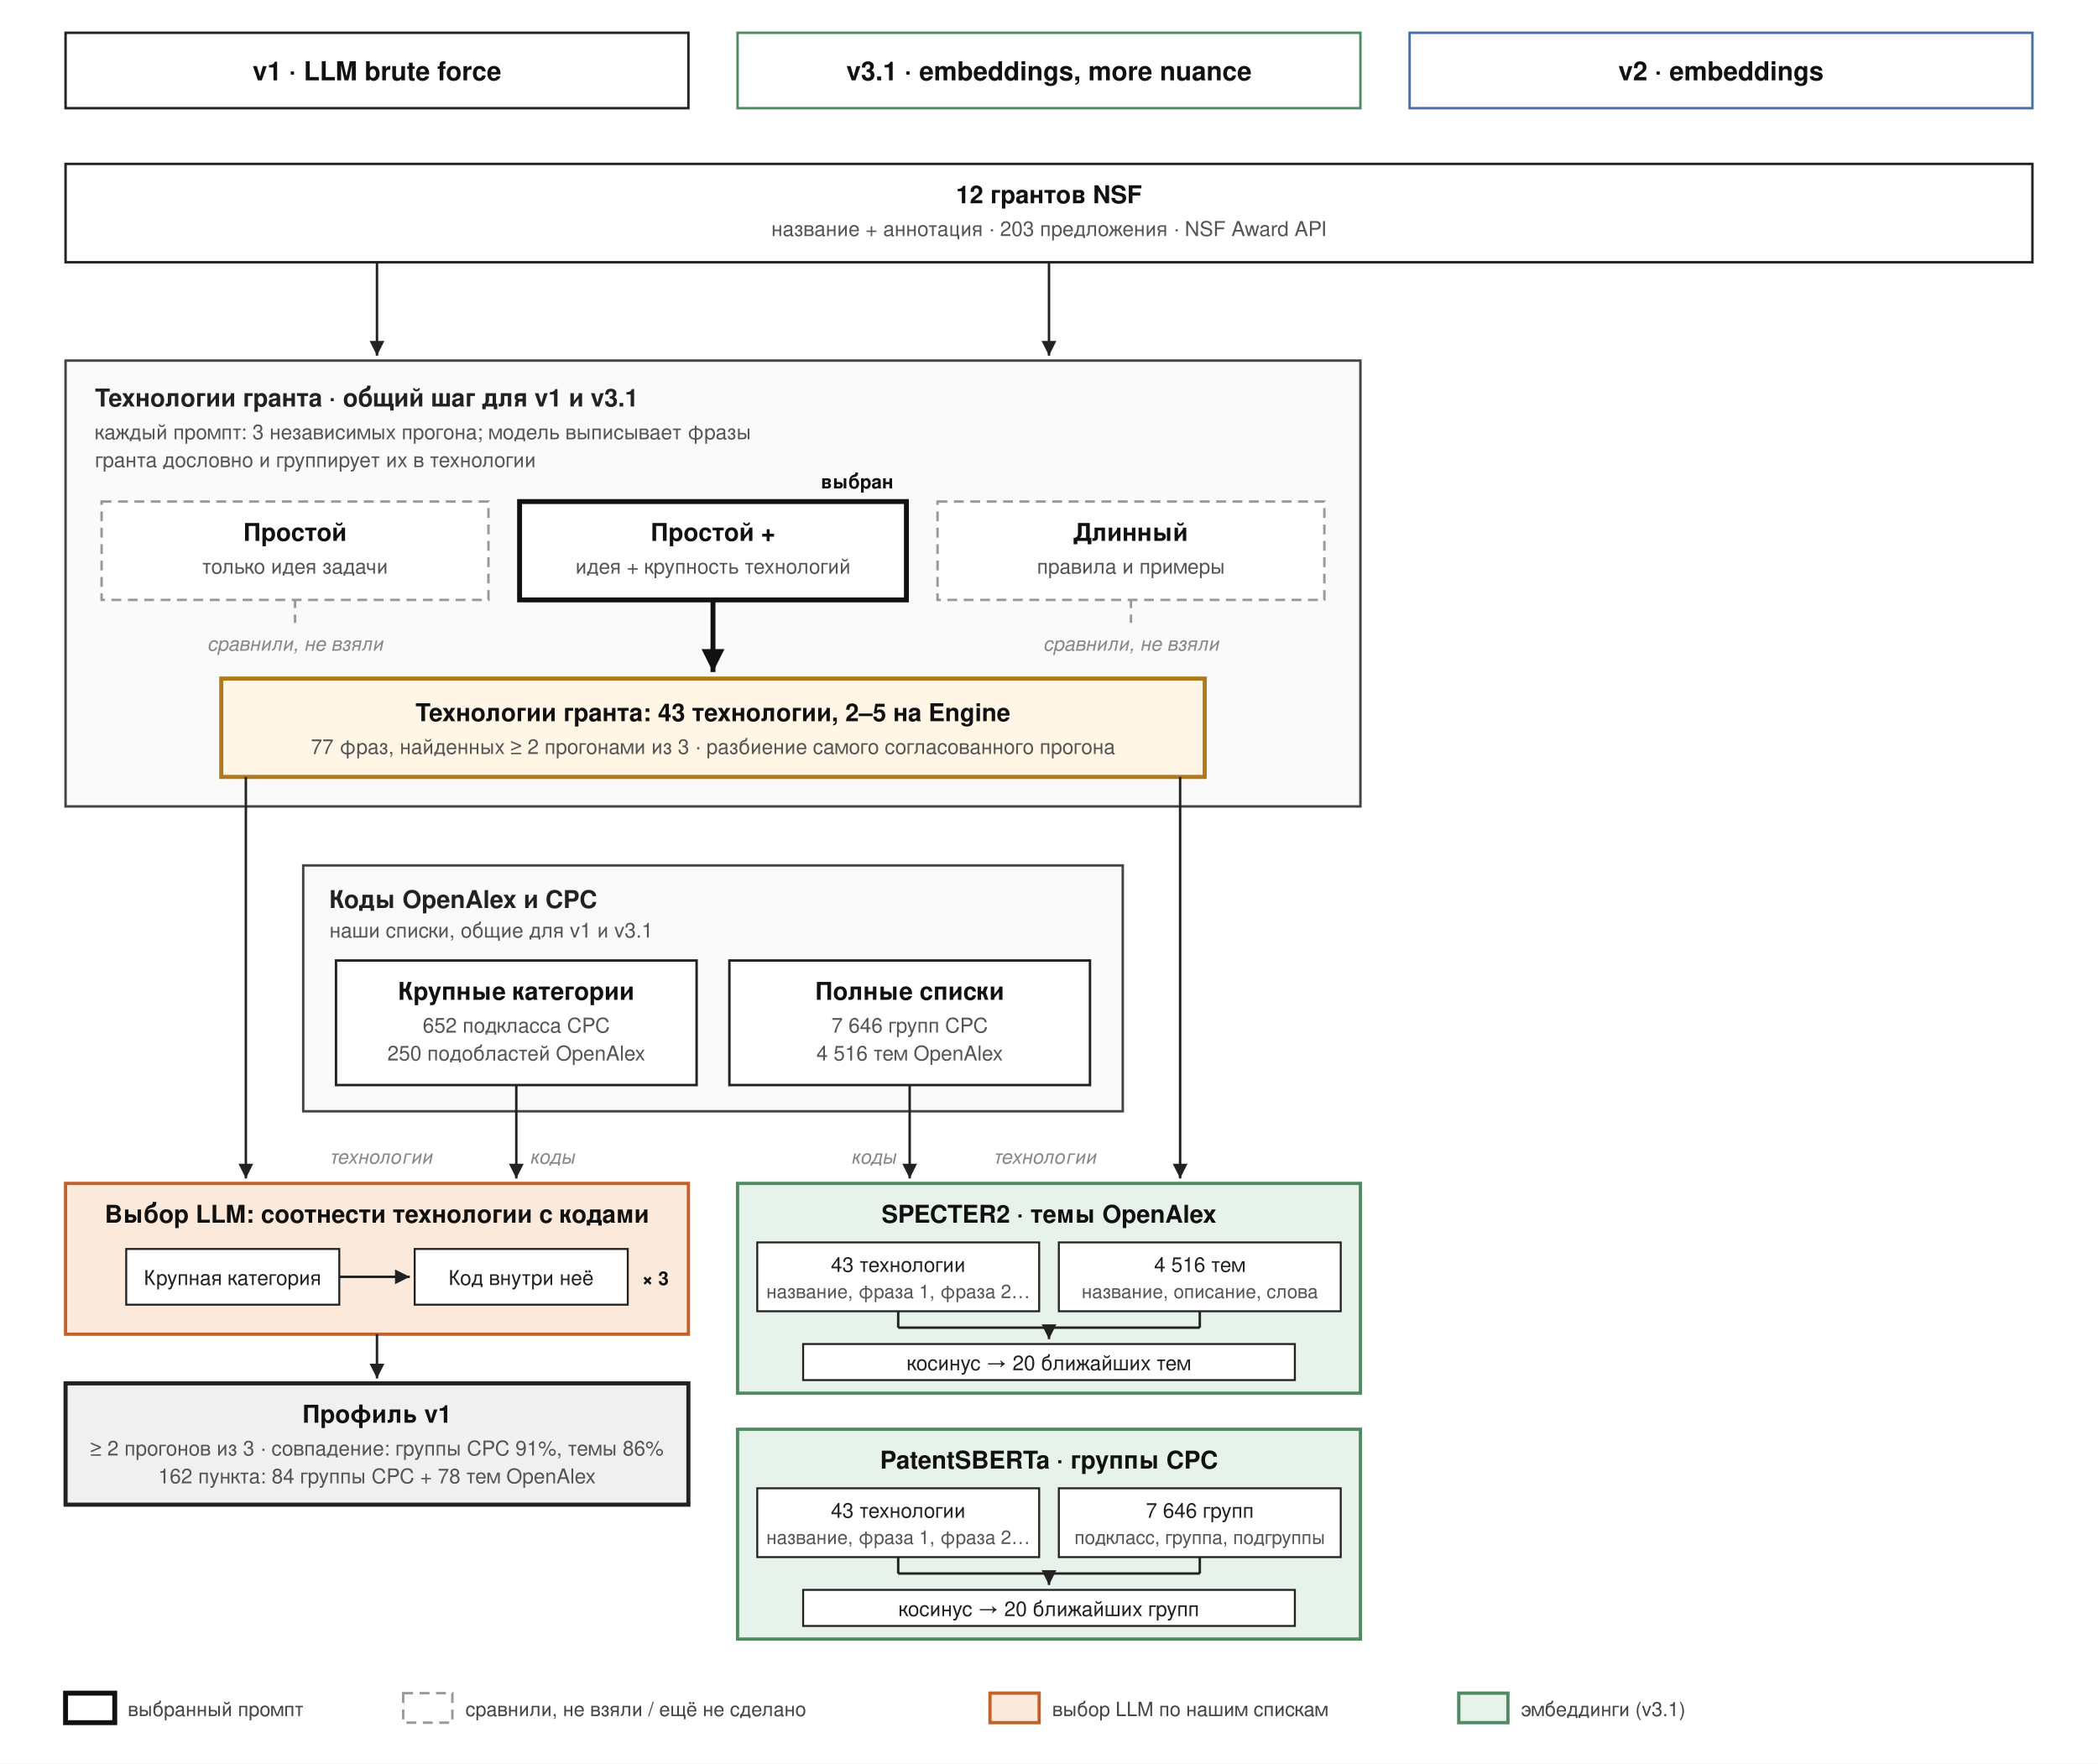
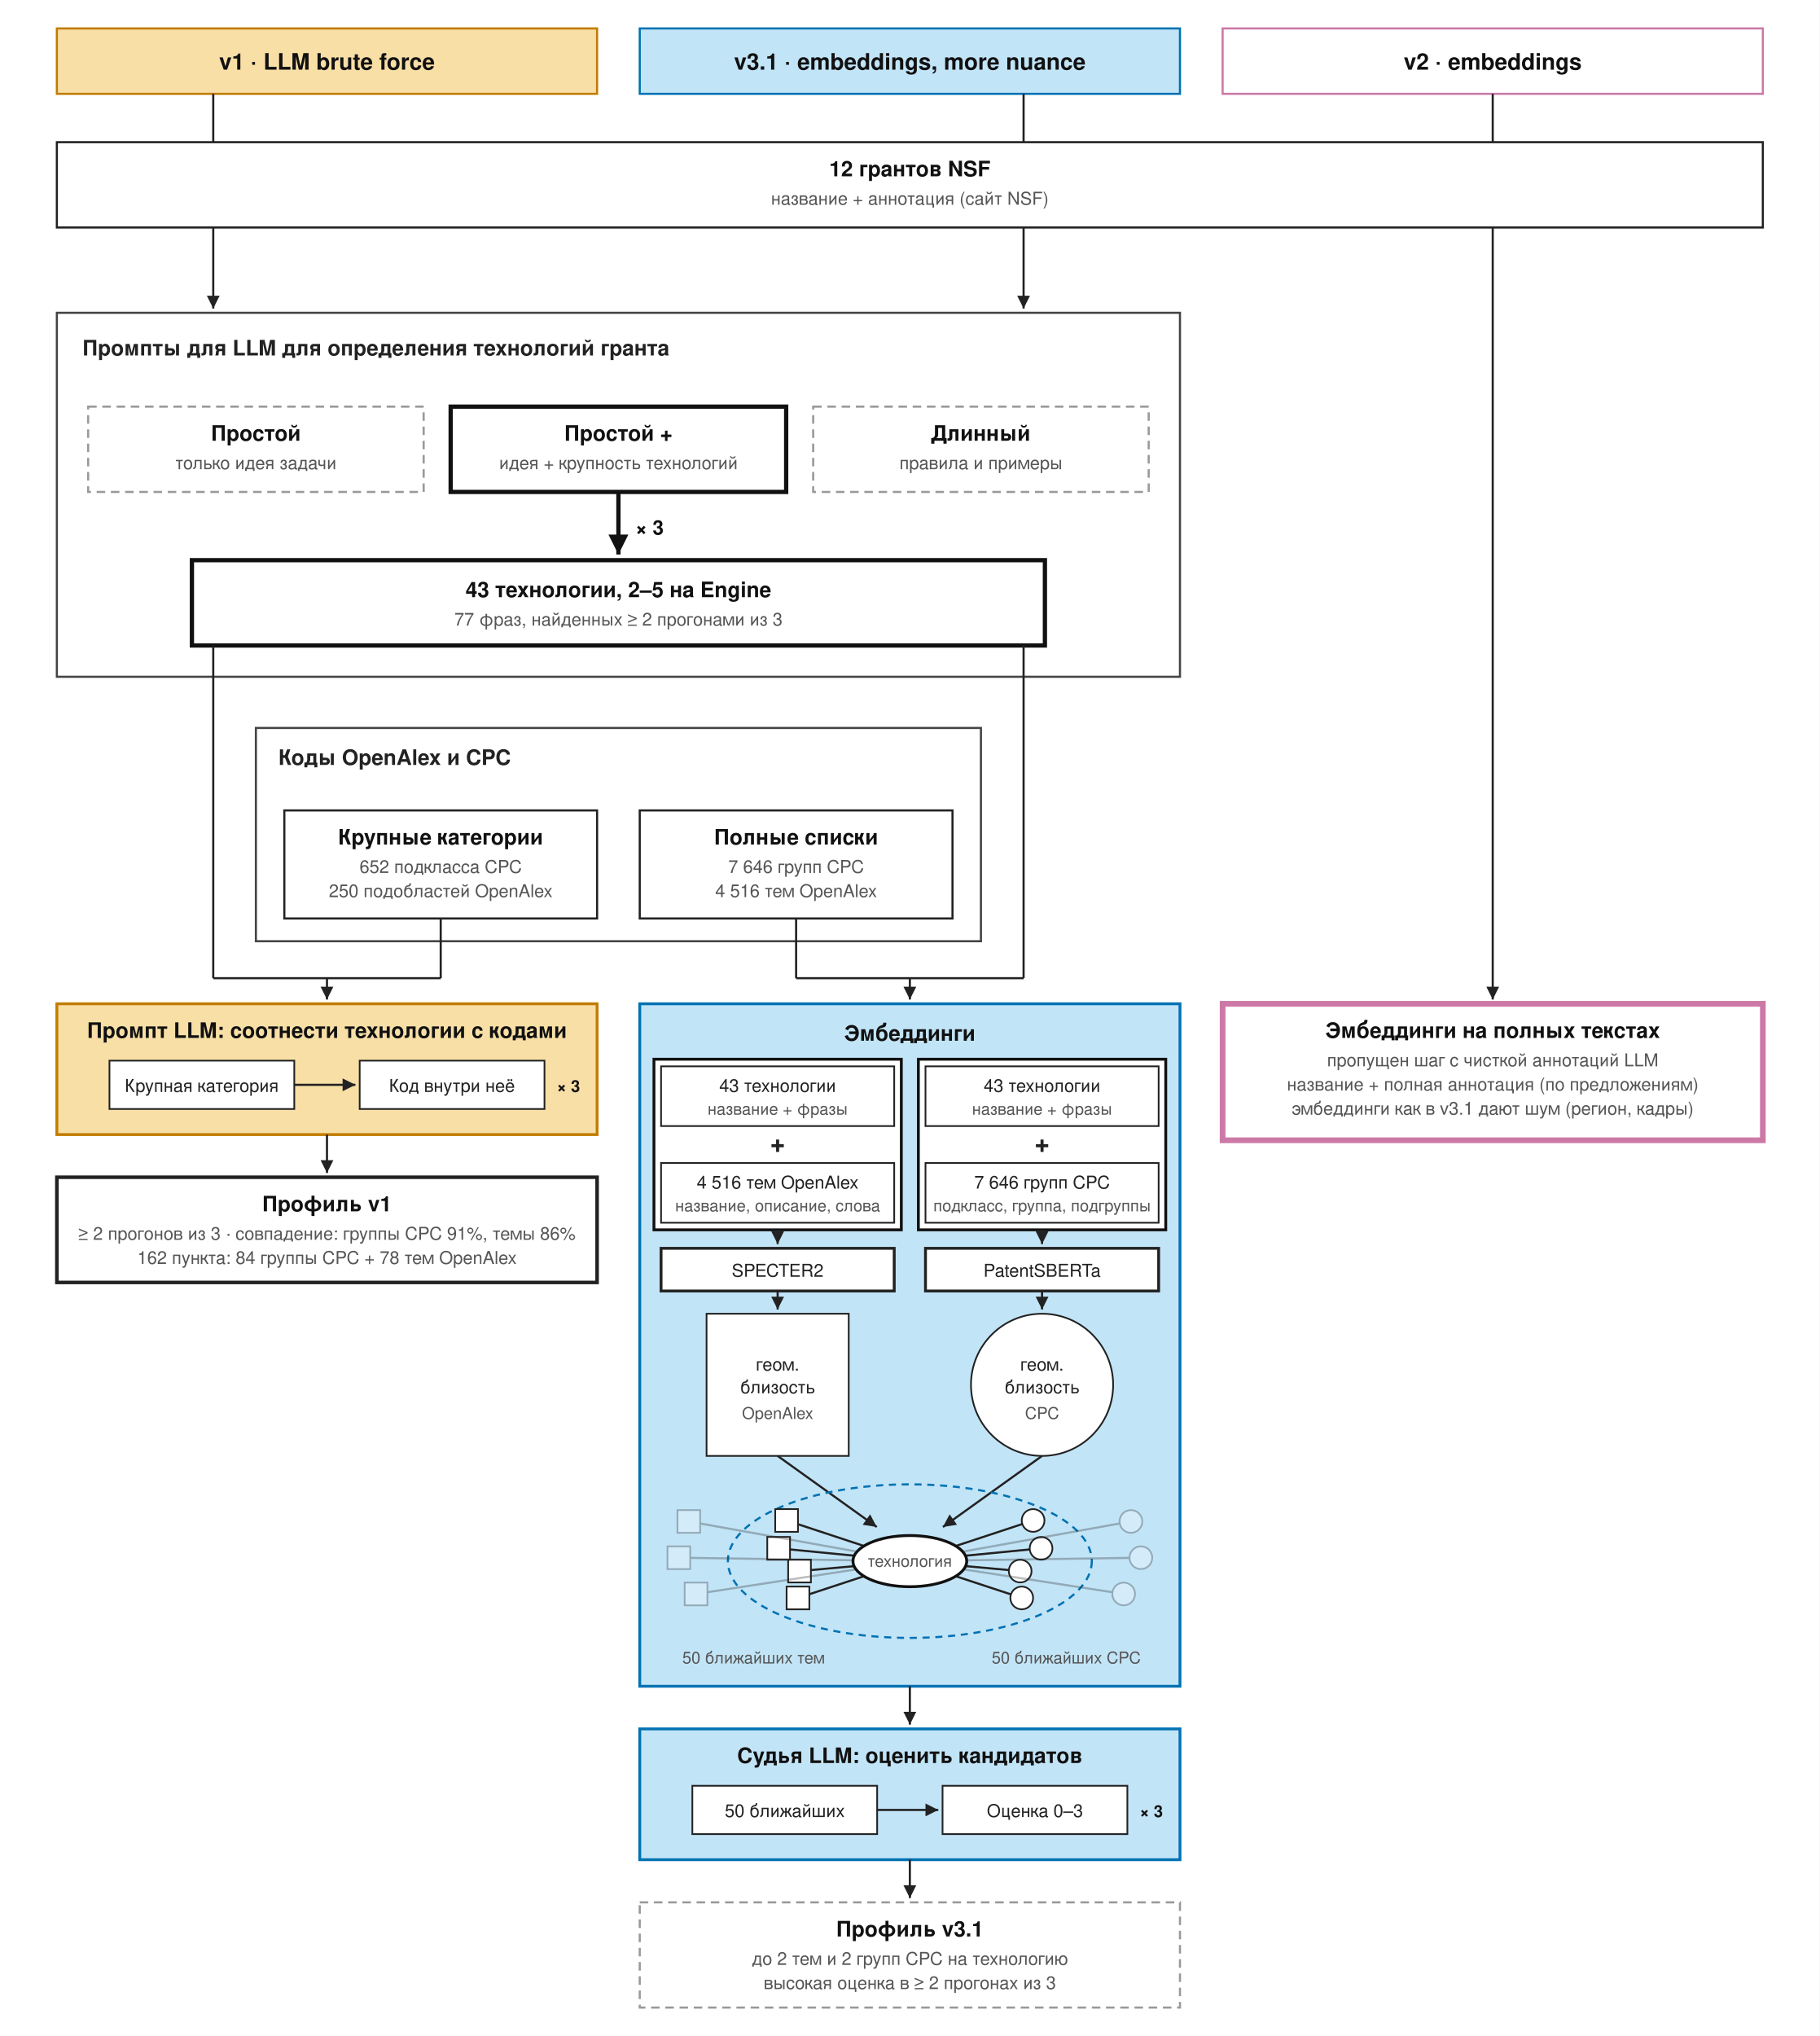
- <svg xmlns="http://www.w3.org/2000/svg" viewBox="0 0 1280 1076" width="1280" height="1076">
+ <svg xmlns="http://www.w3.org/2000/svg" viewBox="0 0 1280 1432" width="1280" height="1432">
  <defs>
    <marker id="a" viewBox="0 0 10 10" refX="10" refY="5" markerWidth="9" markerHeight="9" markerUnits="userSpaceOnUse" orient="auto">
      <path d="M0,0 L10,5 L0,10 z" fill="#222" />
    </marker>
    <marker id="A" viewBox="0 0 10 10" refX="10" refY="5" markerWidth="14" markerHeight="14" markerUnits="userSpaceOnUse" orient="auto">
      <path d="M0,0 L10,5 L0,10 z" fill="#111" />
    </marker>
    <style>
+ /* palette: Okabe-Ito orange #E69F00 (v1) and sky blue #56B4E9 / blue #0072B2 (v3.1), reddish purple #CC79A7 (v2);
+    tints for fills, darker shades for borders; checked for protan-, deutan- and tritanopia (Machado 2009):
+    the v1 and v3.1 fills differ by dE &gt;= 33 in all three */
text { font-family: Helvetica, Arial, "DejaVu Sans", sans-serif; }
.box { fill: #fff; stroke: #222; stroke-width: 1.5; }
.v2 { fill: #e3ecf9; stroke: #4a6fa5; stroke-width: 1.5; }
.head { fill: #fff; stroke: #222; stroke-width: 1.5; }
- .h2 { stroke: #4a6fa5; } .h3 { stroke: #4f8a62; }
- .common { fill: #fafafa; stroke: #444; stroke-width: 1.5; }
+ .h2 { stroke: #cc79a7; } .h3 { fill: #c2e4f7; stroke: #0072b2; } .h1 { fill: #f8dfa6; stroke: #c27c00; }
+ .common { fill: #fff; stroke: #444; stroke-width: 1.5; }
+ .prompts { fill: #fff; stroke: #444; stroke-width: 1.5; }
+ .model { fill: #fff; stroke: #222; stroke-width: 2; }
+ .frame { fill: #fff; stroke: #111; stroke-width: 2; }
+ .judge { fill: #c2e4f7; stroke: #0072b2; stroke-width: 2; }
+ .v2c { fill: #fff; stroke: #cc79a7; stroke-width: 4; }
+ .bound { fill: none; stroke: #0072b2; stroke-width: 1.5; stroke-dasharray: 5 4; }
+ .tc { fill: #fff; stroke: #111; stroke-width: 2; }
+ .plus { font-size: 18px; font-weight: 700; fill: #222; text-anchor: middle; }
+ .x3 { font-size: 14px; font-weight: 700; fill: #111; }
+ .LN2 { fill: none; stroke: #222; stroke-width: 1.5; }
.pr { fill: #fff; stroke: #999; stroke-width: 1.5; stroke-dasharray: 6 4; }
.chosen { fill: #fff; stroke: #111; stroke-width: 3; }
- .tech { fill: #fff6e5; stroke: #b07a1a; stroke-width: 2.5; }
- .out1 { fill: #f0f0f0; stroke: #222; stroke-width: 2.5; }
+ .tech { fill: #fff; stroke: #111; stroke-width: 3; }
+ .out1 { fill: #fff; stroke: #222; stroke-width: 2.5; }
.q { fill: #fff; stroke: #222; stroke-width: 1.2; }
.qs { font-size: 12.5px; fill: #222; text-anchor: middle; }
.qss { font-size: 11.5px; fill: #555; text-anchor: middle; }
- .emb { fill: #e6f2ea; stroke: #4f8a62; stroke-width: 2; }
- .llm { fill: #fbe9dc; stroke: #c0632b; stroke-width: 2; }
+ .emb { fill: #c2e4f7; stroke: #0072b2; stroke-width: 2; }
+ .llm { fill: #f8dfa6; stroke: #c27c00; stroke-width: 2; }
.stop { fill: #fdecea; stroke: #b3261e; stroke-width: 2; }
.km { fill: #fbe9dc; stroke: #c0632b; stroke-width: 1.2; }
.kmt { font-size: 11px; font-weight: 700; fill: #9a4a1c; text-anchor: middle; }
.th { font-size: 16px; font-weight: 700; fill: #111; text-anchor: middle; }
.t { font-size: 15px; font-weight: 700; fill: #111; text-anchor: middle; }
.stopt { font-size: 15px; font-weight: 700; fill: #b3261e; text-anchor: middle; }
.s { font-size: 12.5px; fill: #555; text-anchor: middle; }
.bt { font-size: 15px; font-weight: 700; fill: #222; }
.bs { font-size: 12.5px; fill: #555; }
.note { font-size: 12px; font-style: italic; fill: #888; text-anchor: middle; }
.tag { font-size: 11.5px; font-weight: 700; fill: #111; text-anchor: end; }
.lg { font-size: 12px; fill: #444; }
.ln { fill: none; stroke: #222; stroke-width: 1.5; }
.LN { fill: none; stroke: #111; stroke-width: 3; }
.dl { fill: none; stroke: #999; stroke-width: 1.5; stroke-dasharray: 5 4; }
</style>
  </defs>
  <rect width="100%" height="100%" fill="#fff" />
  <rect class="head h1" x="40" y="20" width="380" height="46" />
  <text class="th" x="230.0" y="49">v1 · LLM brute force</text>
  <rect class="head h3" x="450" y="20" width="380" height="46" />
  <text class="th" x="640.0" y="49">v3.1 · embeddings, more nuance</text>
  <rect class="head h2" x="860" y="20" width="380" height="46" />
  <text class="th" x="1050.0" y="49">v2 · embeddings</text>
  <rect class="box" x="40" y="100" width="1200" height="60" />
  <text class="t" x="640.0" y="124">12 грантов NSF</text>
-   <text class="s" x="640.0" y="144">название + аннотация · 203 предложения · NSF Award API</text>
-   <path class="ln" d="M230.0,160 V217" marker-end="url(#a)" />
-   <path class="ln" d="M640.0,160 V217" marker-end="url(#a)" />
-   <rect class="common" x="40" y="220" width="790" height="272" />
-   <text class="bt" x="58" y="248">Технологии гранта · общий шаг для v1 и v3.1</text>
-   <text class="bs" x="58" y="268">каждый промпт: 3 независимых прогона; модель выписывает фразы</text>
-   <text class="bs" x="58" y="285">гранта дословно и группирует их в технологии</text>
-   <rect class="pr" x="62.0" y="306" width="236" height="60" />
-   <text class="t" x="180.0" y="330">Простой</text>
-   <text class="s" x="180.0" y="350">только идея задачи</text>
-   <rect class="chosen" x="317.0" y="306" width="236" height="60" />
-   <text class="t" x="435.0" y="330">Простой +</text>
-   <text class="s" x="435.0" y="350">идея + крупность технологий</text>
-   <rect class="pr" x="572.0" y="306" width="236" height="60" />
-   <text class="t" x="690.0" y="330">Длинный</text>
-   <text class="s" x="690.0" y="350">правила и примеры</text>
-   <text class="tag" x="545.0" y="298">выбран</text>
-   <path class="LN" d="M435.0,366 V410" marker-end="url(#A)" />
-   <path class="dl" d="M180.0,366 V382" />
-   <text class="note" x="180.0" y="397">сравнили, не взяли</text>
-   <path class="dl" d="M690.0,366 V382" />
-   <text class="note" x="690.0" y="397">сравнили, не взяли</text>
-   <rect class="tech" x="135.0" y="414" width="600" height="60" />
-   <text class="t" x="435.0" y="440">Технологии гранта: 43 технологии, 2–5 на Engine</text>
-   <text class="s" x="435.0" y="460">77 фраз, найденных ≥ 2 прогонами из 3 · разбиение самого согласованного прогона</text>
-   <rect class="common" x="185.0" y="528" width="500" height="150" />
-   <text class="bt" x="201.0" y="554">Коды OpenAlex и CPC</text>
-   <text class="bs" x="201.0" y="572">наши списки, общие для v1 и v3.1</text>
-   <rect class="box" x="205.0" y="586" width="220" height="76" />
-   <text class="t" x="315.0" y="610">Крупные категории</text>
-   <text class="s" x="315.0" y="630">652 подкласса CPC</text>
-   <text class="s" x="315.0" y="647">250 подобластей OpenAlex</text>
-   <rect class="box" x="445.0" y="586" width="220" height="76" />
-   <text class="t" x="555.0" y="610">Полные списки</text>
-   <text class="s" x="555.0" y="630">7 646 групп CPC</text>
-   <text class="s" x="555.0" y="647">4 516 тем OpenAlex</text>
-   <path class="ln" d="M150.0,474 V719" marker-end="url(#a)" />
-   <path class="ln" d="M315.0,662 V719" marker-end="url(#a)" />
-   <text class="note" x="337.0" y="710">коды</text>
-   <path class="ln" d="M720.0,474 V719" marker-end="url(#a)" />
-   <path class="ln" d="M555.0,662 V719" marker-end="url(#a)" />
-   <text class="note" x="533.0" y="710">коды</text>
-   <text class="note" x="232.5" y="710">технологии</text>
-   <text class="note" x="637.5" y="710">технологии</text>
-   <rect class="llm" x="40" y="722" width="380" height="92" />
-   <text class="t" x="230.0" y="746">Выбор LLM: соотнести технологии с кодами</text>
-   <rect class="q" x="77.0" y="762" width="130" height="34" />
-   <text class="qs" x="142.0" y="784">Крупная категория</text>
-   <rect class="q" x="253.0" y="762" width="130" height="34" />
-   <text class="qs" x="318.0" y="784">Код внутри неё</text>
-   <path class="ln" d="M207.0,779 H250.0" marker-end="url(#a)" />
-   <text class="tag" x="408" y="784">× 3</text>
-   <path class="ln" d="M230.0,814 V841" marker-end="url(#a)" />
-   <rect class="out1" x="40" y="844" width="380" height="74" />
-   <text class="t" x="230.0" y="868">Профиль v1</text>
-   <text class="s" x="230.0" y="888">≥ 2 прогонов из 3 · совпадение: группы CPC 91%, темы 86%</text>
-   <text class="s" x="230.0" y="905">162 пункта: 84 группы CPC + 78 тем OpenAlex</text>
-   <rect class="emb" x="450" y="722" width="380" height="128" />
-   <text class="t" x="640.0" y="746">SPECTER2 · темы OpenAlex</text>
-   <rect class="q" x="462.0" y="758" width="172" height="42" />
-   <text class="qs" x="548.0" y="776">43 технологии</text>
-   <text class="qss" x="548.0" y="792">название, фраза 1, фраза 2…</text>
-   <path class="ln" d="M548.0,800 V810" />
-   <rect class="q" x="646.0" y="758" width="172" height="42" />
-   <text class="qs" x="732.0" y="776">4 516 тем</text>
-   <text class="qss" x="732.0" y="792">название, описание, слова</text>
-   <path class="ln" d="M732.0,800 V810" />
-   <path class="ln" d="M548.0,810 H732.0" />
-   <path class="ln" d="M640.0,810 V817" marker-end="url(#a)" />
-   <rect class="q" x="490.0" y="820" width="300" height="22" />
-   <text class="qs" x="640.0" y="836">косинус → 20 ближайших тем</text>
-   <rect class="emb" x="450" y="872" width="380" height="128" />
-   <text class="t" x="640.0" y="896">PatentSBERTa · группы CPC</text>
-   <rect class="q" x="462.0" y="908" width="172" height="42" />
-   <text class="qs" x="548.0" y="926">43 технологии</text>
-   <text class="qss" x="548.0" y="942">название, фраза 1, фраза 2…</text>
-   <path class="ln" d="M548.0,950 V960" />
-   <rect class="q" x="646.0" y="908" width="172" height="42" />
-   <text class="qs" x="732.0" y="926">7 646 групп</text>
-   <text class="qss" x="732.0" y="942">подкласс, группа, подгруппы</text>
-   <path class="ln" d="M732.0,950 V960" />
-   <path class="ln" d="M548.0,960 H732.0" />
-   <path class="ln" d="M640.0,960 V967" marker-end="url(#a)" />
-   <rect class="q" x="490.0" y="970" width="300" height="22" />
-   <text class="qs" x="640.0" y="986">косинус → 20 ближайших групп</text>
-   <rect class="chosen" x="40" y="1033" width="30" height="18" />
-   <text class="lg" x="78" y="1047">выбранный промпт</text>
-   <rect class="pr" x="246" y="1033" width="30" height="18" />
-   <text class="lg" x="284" y="1047">сравнили, не взяли / ещё не сделано</text>
-   <rect class="llm" x="604" y="1033" width="30" height="18" />
-   <text class="lg" x="642" y="1047">выбор LLM по нашим спискам</text>
-   <rect class="emb" x="890" y="1033" width="30" height="18" />
-   <text class="lg" x="928" y="1047">эмбеддинги (v3.1)</text>
+   <text class="s" x="640.0" y="144">название + аннотация (сайт NSF)</text>
+   <rect class="prompts" x="40" y="220" width="790" height="256" />
+   <text class="bt" x="58" y="250">Промпты для LLM для определения технологий гранта</text>
+   <rect class="pr" x="62.0" y="286" width="236" height="60" />
+   <text class="t" x="180.0" y="310">Простой</text>
+   <text class="s" x="180.0" y="330">только идея задачи</text>
+   <rect class="chosen" x="317.0" y="286" width="236" height="60" />
+   <text class="t" x="435.0" y="310">Простой +</text>
+   <text class="s" x="435.0" y="330">идея + крупность технологий</text>
+   <rect class="pr" x="572.0" y="286" width="236" height="60" />
+   <text class="t" x="690.0" y="310">Длинный</text>
+   <text class="s" x="690.0" y="330">правила и примеры</text>
+   <path class="ln" d="M150.0,66 V100" />
+   <path class="ln" d="M150.0,160 V217" marker-end="url(#a)" />
+   <path class="ln" d="M720.0,66 V100" />
+   <path class="ln" d="M720.0,160 V217" marker-end="url(#a)" />
+   <path class="ln" d="M1050.0,66 V100" />
+   <path class="LN" d="M435.0,346 V390" marker-end="url(#A)" />
+   <text class="x3" x="447.0" y="376.0">× 3</text>
+   <rect class="tech" x="135.0" y="394" width="600" height="60" />
+   <text class="t" x="435.0" y="420">43 технологии, 2–5 на Engine</text>
+   <text class="s" x="435.0" y="440">77 фраз, найденных ≥ 2 прогонами из 3</text>
+   <rect class="common" x="180.0" y="512" width="510.0" height="150" />
+   <text class="bt" x="196.0" y="538">Коды OpenAlex и CPC</text>
+   <rect class="box" x="200.0" y="570" width="220" height="76" />
+   <text class="t" x="310.0" y="594">Крупные категории</text>
+   <text class="s" x="310.0" y="614">652 подкласса CPC</text>
+   <text class="s" x="310.0" y="631">250 подобластей OpenAlex</text>
+   <rect class="box" x="450.0" y="570" width="220" height="76" />
+   <text class="t" x="560.0" y="594">Полные списки</text>
+   <text class="s" x="560.0" y="614">7 646 групп CPC</text>
+   <text class="s" x="560.0" y="631">4 516 тем OpenAlex</text>
+   <path class="LN2" d="M150.0,454 V688" />
+   <path class="LN2" d="M310.0,646 V688" />
+   <path class="LN2" d="M150.0,688 H310.0" />
+   <path class="ln" d="M230.0,688 V703" marker-end="url(#a)" />
+   <path class="LN2" d="M720.0,454 V688" />
+   <path class="LN2" d="M560.0,646 V688" />
+   <path class="LN2" d="M560.0,688 H720.0" />
+   <path class="ln" d="M640.0,688 V703" marker-end="url(#a)" />
+   <rect class="llm" x="40" y="706" width="380" height="92" />
+   <text class="t" x="230.0" y="730">Промпт LLM: соотнести технологии с кодами</text>
+   <rect class="q" x="77.0" y="746" width="130" height="34" />
+   <text class="qs" x="142.0" y="768">Крупная категория</text>
+   <rect class="q" x="253.0" y="746" width="130" height="34" />
+   <text class="qs" x="318.0" y="768">Код внутри неё</text>
+   <path class="ln" d="M207.0,763 H250.0" marker-end="url(#a)" />
+   <text class="tag" x="408" y="768">× 3</text>
+   <path class="ln" d="M230.0,798 V825" marker-end="url(#a)" />
+   <rect class="out1" x="40" y="828" width="380" height="74" />
+   <text class="t" x="230.0" y="852">Профиль v1</text>
+   <text class="s" x="230.0" y="872">≥ 2 прогонов из 3 · совпадение: группы CPC 91%, темы 86%</text>
+   <text class="s" x="230.0" y="889">162 пункта: 84 группы CPC + 78 тем OpenAlex</text>
+   <rect class="emb" x="450" y="706" width="380" height="480" />
+   <text class="t" x="640.0" y="732">Эмбеддинги</text>
+   <rect class="frame" x="460.0" y="745" width="174" height="120" />
+   <rect class="q" x="465.0" y="750" width="164" height="42" />
+   <text class="qs" x="547.0" y="768">43 технологии</text>
+   <text class="qss" x="547.0" y="784">название + фразы</text>
+   <text class="plus" x="547.0" y="810">+</text>
+   <rect class="q" x="465.0" y="818" width="164" height="42" />
+   <text class="qs" x="547.0" y="836">4 516 тем OpenAlex</text>
+   <text class="qss" x="547.0" y="852">название, описание, слова</text>
+   <path class="ln" d="M547.0,865 V875" marker-end="url(#a)" />
+   <rect class="model" x="465.0" y="878" width="164" height="30" />
+   <text class="qs" x="547.0" y="898">SPECTER2</text>
+   <path class="ln" d="M547.0,908 V921" marker-end="url(#a)" />
+   <rect class="q" x="497.0" y="924" width="100" height="100" />
+   <text class="qs" x="547.0" y="964">геом.</text>
+   <text class="qs" x="547.0" y="980">близость</text>
+   <text class="qss" x="547.0" y="998">OpenAlex</text>
+   <rect class="frame" x="646.0" y="745" width="174" height="120" />
+   <rect class="q" x="651.0" y="750" width="164" height="42" />
+   <text class="qs" x="733.0" y="768">43 технологии</text>
+   <text class="qss" x="733.0" y="784">название + фразы</text>
+   <text class="plus" x="733.0" y="810">+</text>
+   <rect class="q" x="651.0" y="818" width="164" height="42" />
+   <text class="qs" x="733.0" y="836">7 646 групп CPC</text>
+   <text class="qss" x="733.0" y="852">подкласс, группа, подгруппы</text>
+   <path class="ln" d="M733.0,865 V875" marker-end="url(#a)" />
+   <rect class="model" x="651.0" y="878" width="164" height="30" />
+   <text class="qs" x="733.0" y="898">PatentSBERTa</text>
+   <path class="ln" d="M733.0,908 V921" marker-end="url(#a)" />
+   <circle class="q" cx="733.0" cy="974" r="50" />
+   <text class="qs" x="733.0" y="964">геом.</text>
+   <text class="qs" x="733.0" y="980">близость</text>
+   <text class="qss" x="733.0" y="998">CPC</text>
+   <path class="ln" d="M547.0,1024 L616.75,1074" marker-end="url(#a)" />
+   <path class="ln" d="M733.0,1024 L663.25,1074" marker-end="url(#a)" />
+   <ellipse class="bound" cx="640.0" cy="1098" rx="128" ry="54" />
+   <g>
+     <path class="ln" d="M640.0,1098 L561.3,1123.9" />
+     <rect class="q" x="553.3" y="1115.9" width="16" height="16" />
+   </g>
+   <g>
+     <path class="ln" d="M640.0,1098 L562.4,1105.0" />
+     <rect class="q" x="554.4" y="1097.0" width="16" height="16" />
+   </g>
+   <g>
+     <path class="ln" d="M640.0,1098 L547.7,1089.0" />
+     <rect class="q" x="539.7" y="1081.0" width="16" height="16" />
+   </g>
+   <g>
+     <path class="ln" d="M640.0,1098 L553.3,1069.4" />
+     <rect class="q" x="545.3" y="1061.4" width="16" height="16" />
+   </g>
+   <g style="opacity:.3">
+     <path class="ln" d="M640.0,1098 L489.6,1121.1" />
+     <rect class="q" x="481.6" y="1113.1" width="16" height="16" />
+   </g>
+   <g style="opacity:.3">
+     <path class="ln" d="M640.0,1098 L477.5,1095.6" />
+     <rect class="q" x="469.5" y="1087.6" width="16" height="16" />
+   </g>
+   <g style="opacity:.3">
+     <path class="ln" d="M640.0,1098 L484.5,1070.1" />
+     <rect class="q" x="476.5" y="1062.1" width="16" height="16" />
+   </g>
+   <g>
+     <path class="ln" d="M640.0,1098 L718.7,1123.9" />
+     <circle class="q" cx="718.7" cy="1123.9" r="8" />
+   </g>
+   <g>
+     <path class="ln" d="M640.0,1098 L717.6,1105.0" />
+     <circle class="q" cx="717.6" cy="1105.0" r="8" />
+   </g>
+   <g>
+     <path class="ln" d="M640.0,1098 L732.3,1089.0" />
+     <circle class="q" cx="732.3" cy="1089.0" r="8" />
+   </g>
+   <g>
+     <path class="ln" d="M640.0,1098 L726.7,1069.4" />
+     <circle class="q" cx="726.7" cy="1069.4" r="8" />
+   </g>
+   <g style="opacity:.3">
+     <path class="ln" d="M640.0,1098 L790.4,1121.1" />
+     <circle class="q" cx="790.4" cy="1121.1" r="8" />
+   </g>
+   <g style="opacity:.3">
+     <path class="ln" d="M640.0,1098 L802.5,1095.6" />
+     <circle class="q" cx="802.5" cy="1095.6" r="8" />
+   </g>
+   <g style="opacity:.3">
+     <path class="ln" d="M640.0,1098 L795.5,1070.1" />
+     <circle class="q" cx="795.5" cy="1070.1" r="8" />
+   </g>
+   <ellipse class="tc" cx="640.0" cy="1098" rx="40" ry="18" />
+   <text class="qss" x="640.0" y="1102">технология</text>
+   <text class="qss" x="530.0" y="1170">50 ближайших тем</text>
+   <text class="qss" x="750.0" y="1170">50 ближайших CPC</text>
+   <path class="ln" d="M1050.0,160 V703" marker-end="url(#a)" />
+   <rect class="v2c" x="860" y="706" width="380" height="96" />
+   <text class="t" x="1050.0" y="730">Эмбеддинги на полных текстах</text>
+   <text class="s" x="1050.0" y="750">пропущен шаг с чисткой аннотаций LLM</text>
+   <text class="s" x="1050.0" y="767">название + полная аннотация (по предложениям)</text>
+   <text class="s" x="1050.0" y="784">эмбеддинги как в v3.1 дают шум (регион, кадры)</text>
+   <path class="ln" d="M640.0,1186 V1213" marker-end="url(#a)" />
+   <rect class="judge" x="450" y="1216" width="380" height="92" />
+   <text class="t" x="640.0" y="1240">Судья LLM: оценить кандидатов</text>
+   <rect class="q" x="487.0" y="1256" width="130" height="34" />
+   <text class="qs" x="552.0" y="1278">50 ближайших</text>
+   <rect class="q" x="663.0" y="1256" width="130" height="34" />
+   <text class="qs" x="728.0" y="1278">Оценка 0–3</text>
+   <path class="ln" d="M617.0,1273 H660.0" marker-end="url(#a)" />
+   <text class="tag" x="818" y="1278">× 3</text>
+   <path class="ln" d="M640.0,1308 V1335" marker-end="url(#a)" />
+   <rect class="pr" x="450" y="1338" width="380" height="74" />
+   <text class="t" x="640.0" y="1362">Профиль v3.1</text>
+   <text class="s" x="640.0" y="1382">до 2 тем и 2 групп CPC на технологию</text>
+   <text class="s" x="640.0" y="1399">высокая оценка в ≥ 2 прогонах из 3</text>
</svg>
